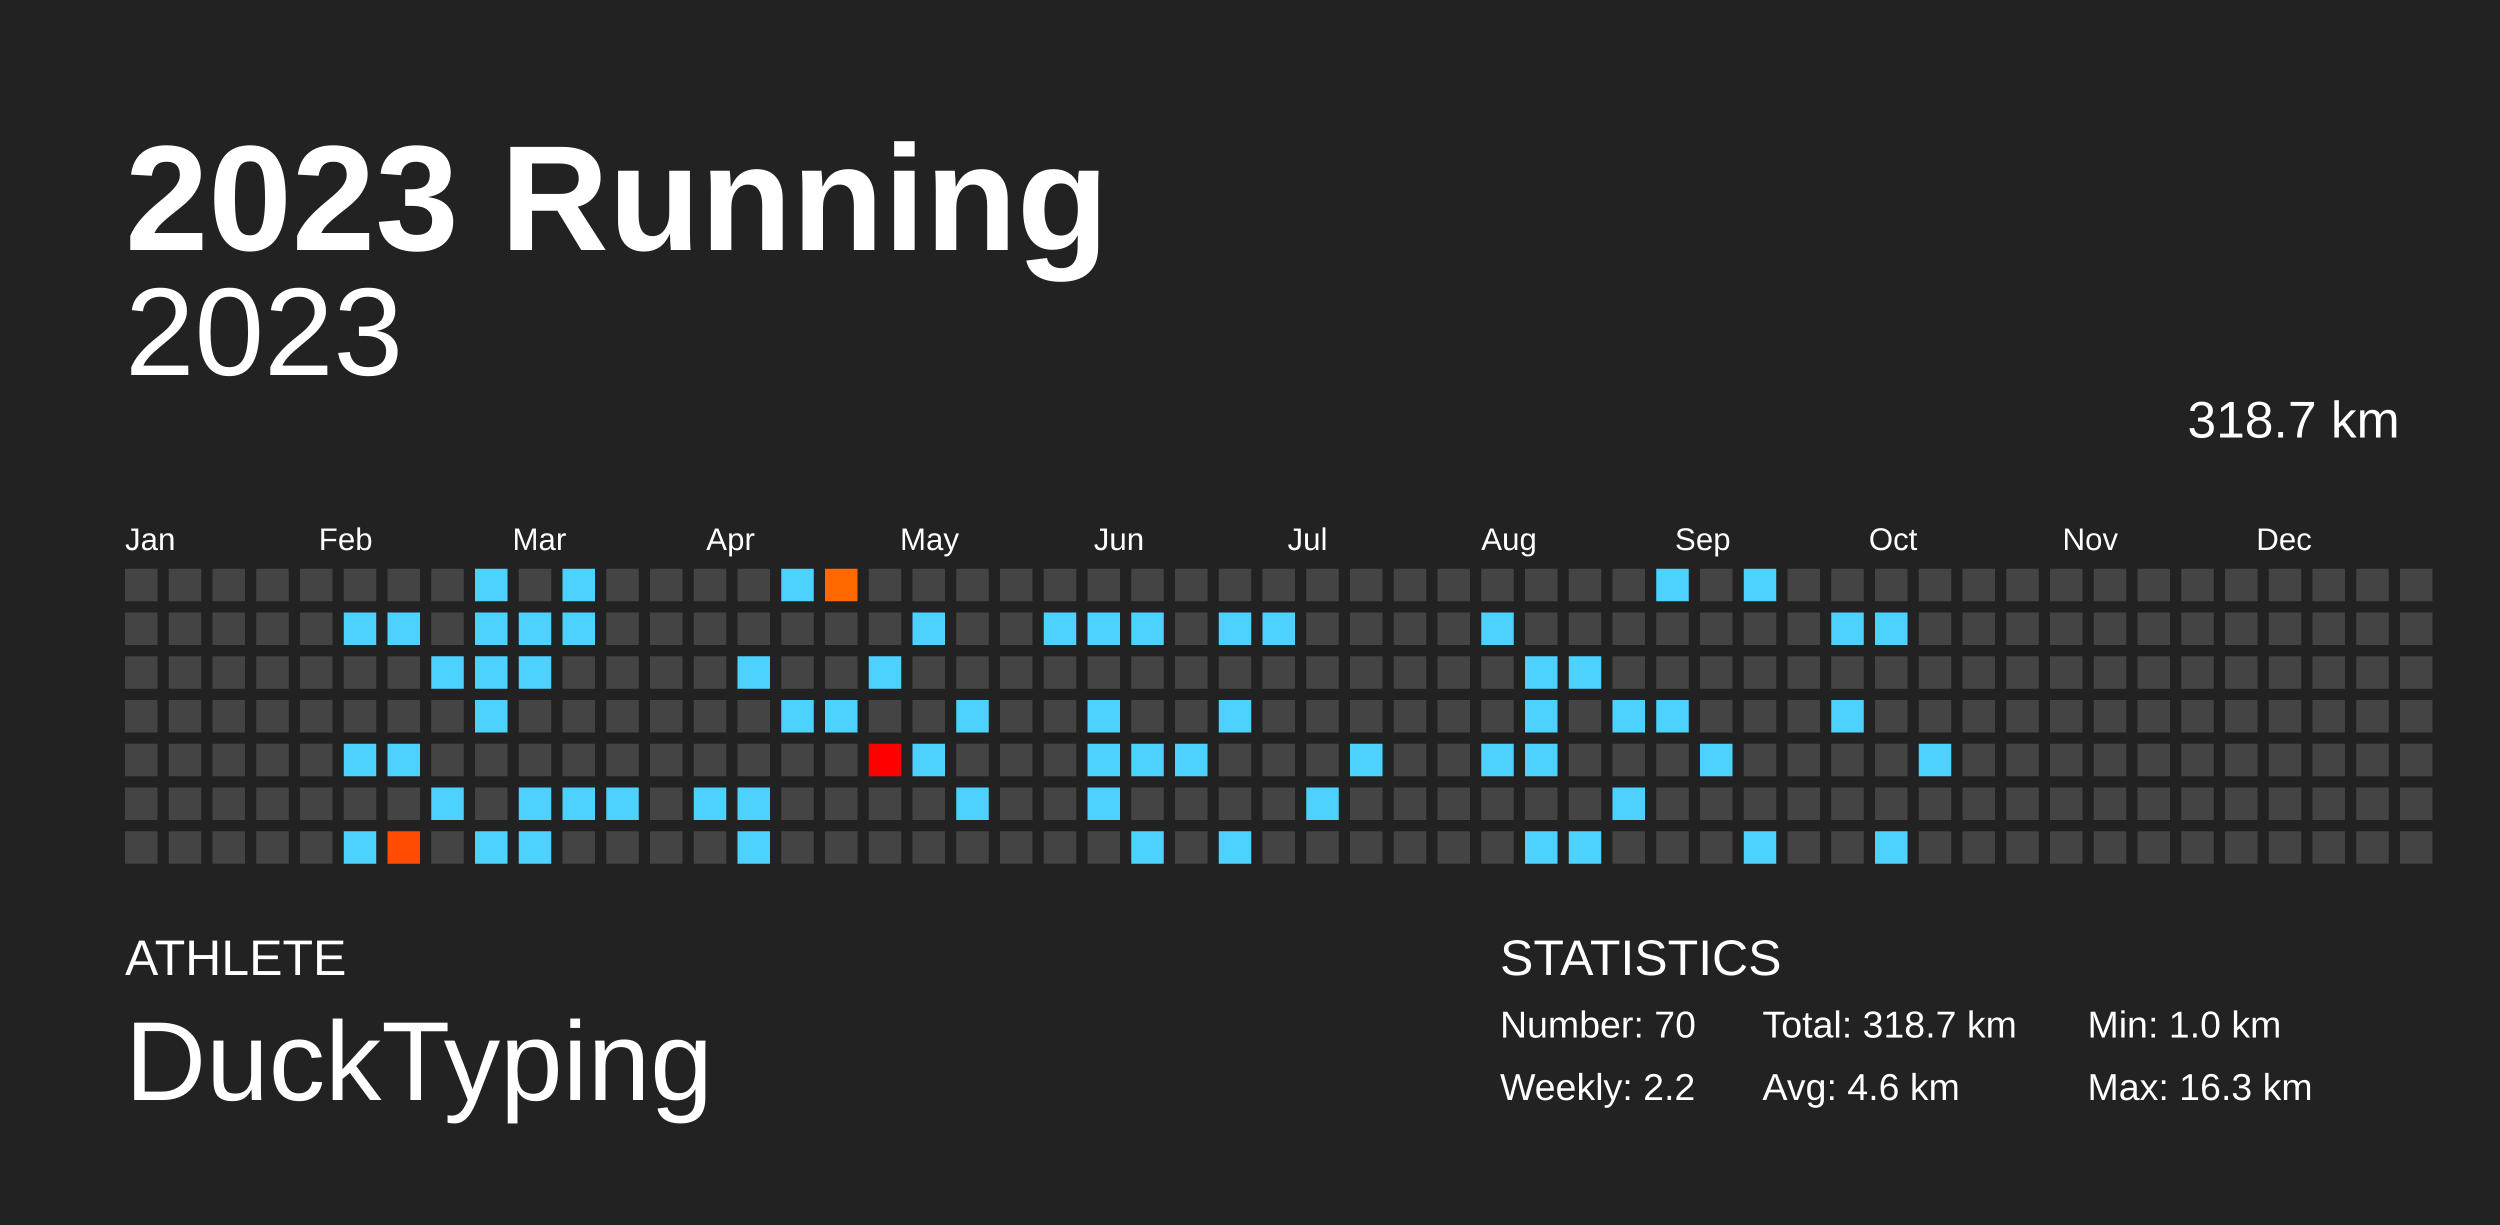
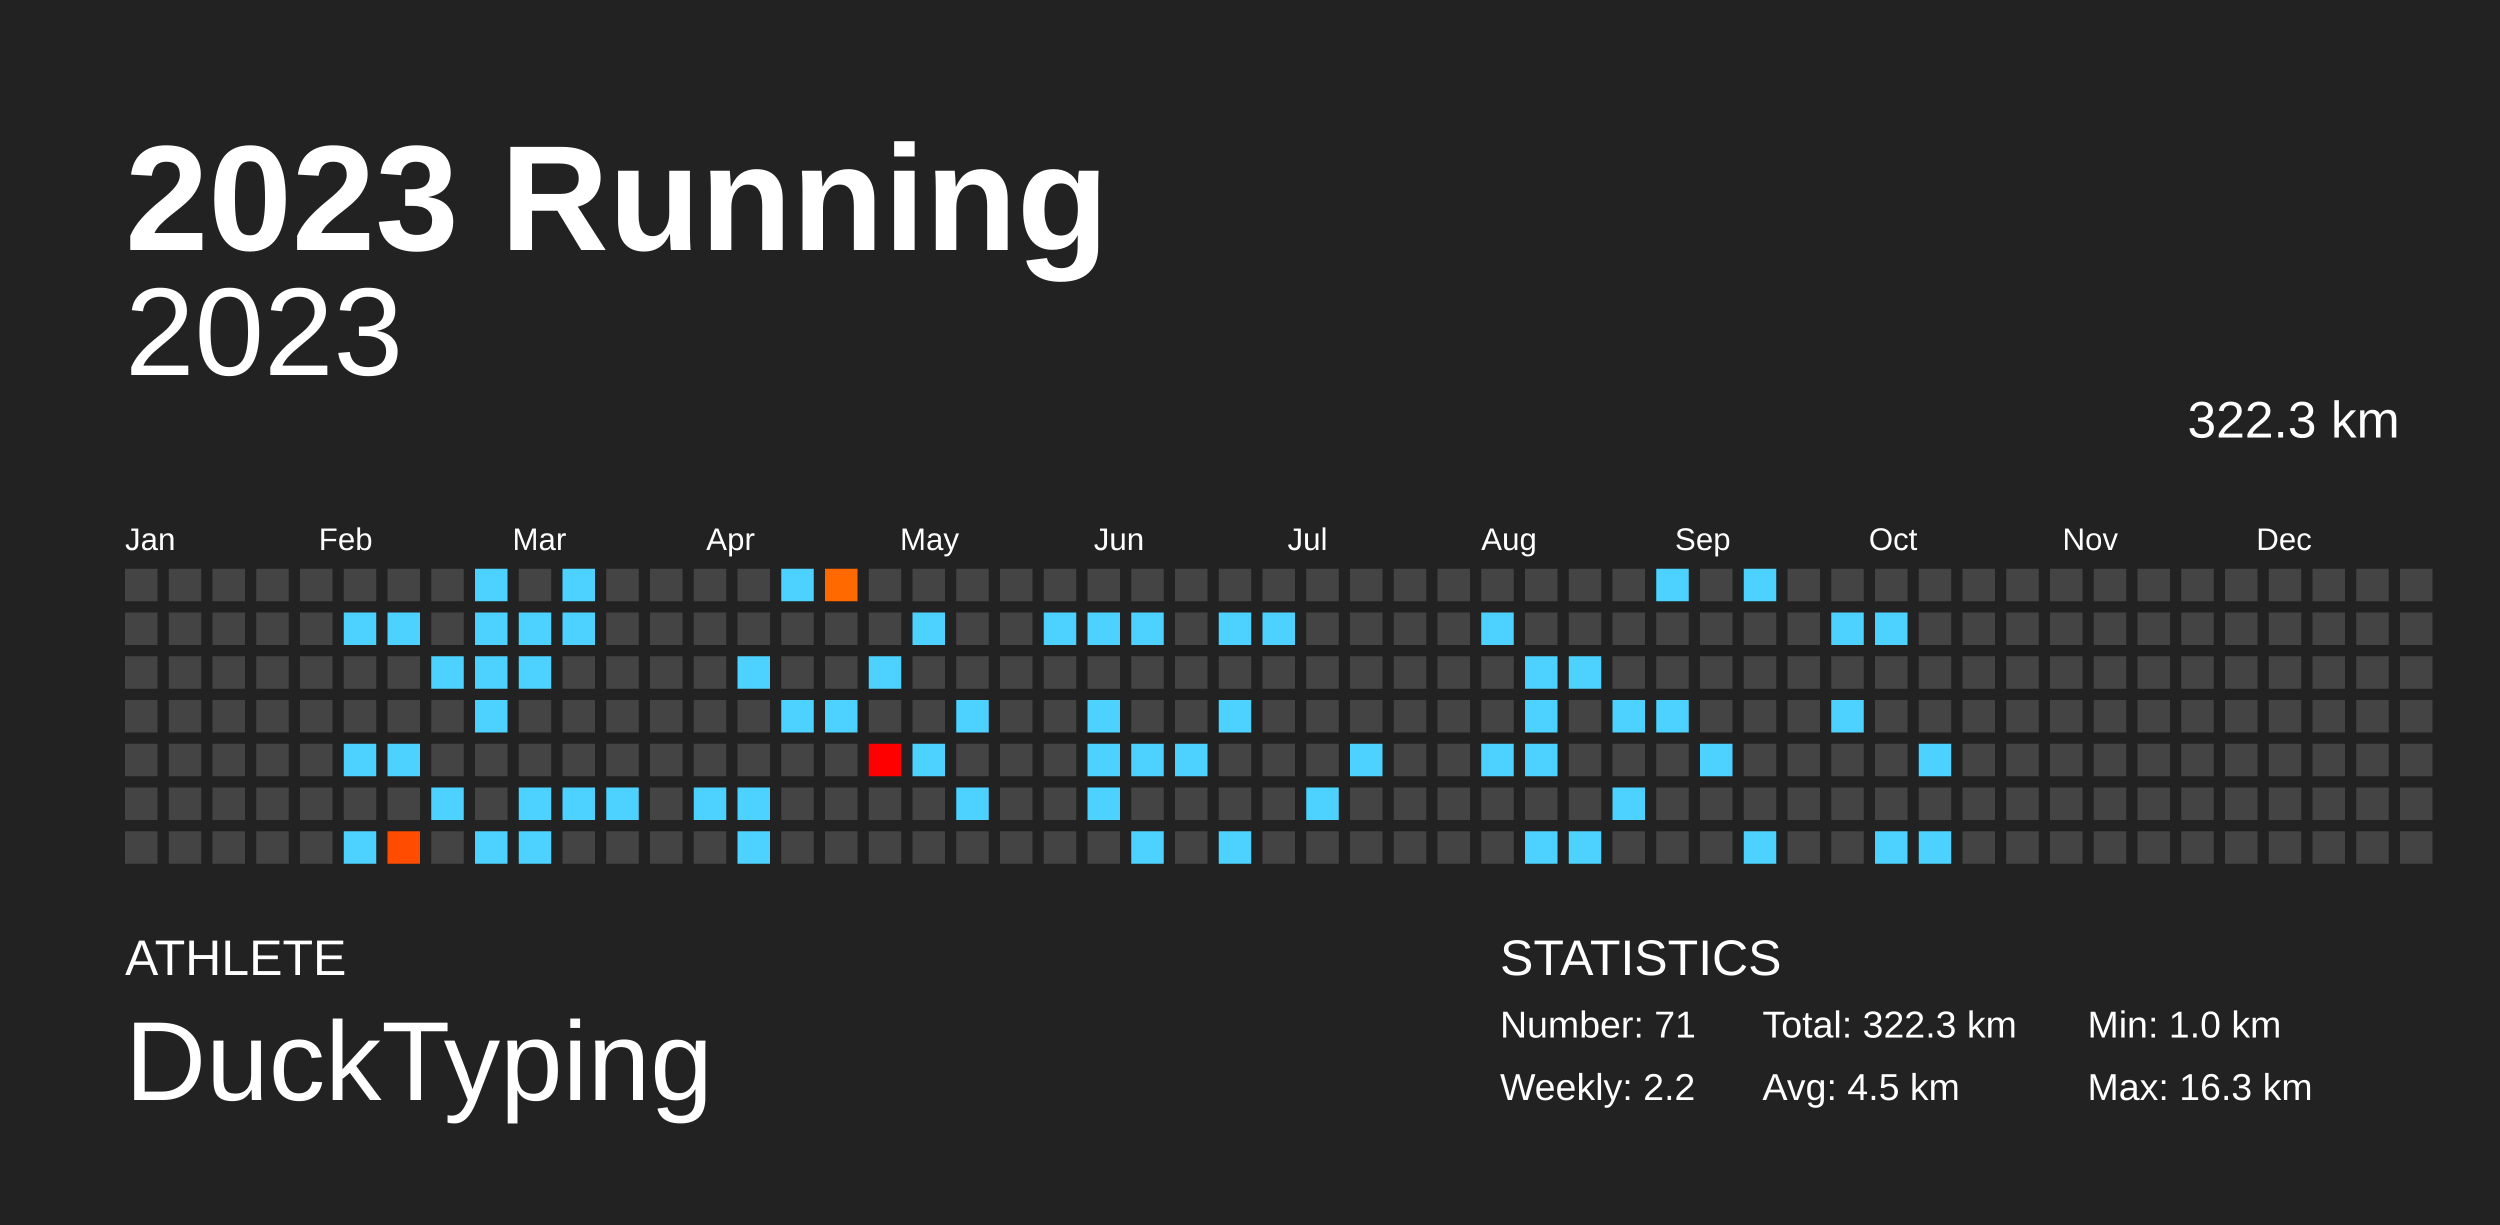
<svg xmlns="http://www.w3.org/2000/svg" baseProfile="full" height="98mm" version="1.1" viewBox="0,0,200,98" width="200mm">
  <defs />
  <rect fill="#222222" height="98" width="200" x="0" y="0" />
  <text fill="#FFFFFF" style="font-size:12px; font-family:Arial; font-weight:bold;" x="10" y="20">2023 Running</text>
  <text fill="#FFFFFF" style="font-size:4px; font-family:Arial" x="10" y="78">ATHLETE</text>
  <text fill="#FFFFFF" style="font-size:9px; font-family:Arial" x="10" y="88">DuckTyping</text>
  <text fill="#FFFFFF" style="font-size:4px; font-family:Arial" x="120" y="78">STATISTICS</text>
-   <text fill="#FFFFFF" style="font-size:3px; font-family:Arial" x="120" y="83">Number: 70</text>
+   <text fill="#FFFFFF" style="font-size:3px; font-family:Arial" x="120" y="83">Number: 71</text>
  <text fill="#FFFFFF" style="font-size:3px; font-family:Arial" x="120" y="88">Weekly: 2.2</text>
-   <text fill="#FFFFFF" style="font-size:3px; font-family:Arial" x="141" y="83">Total: 318.7 km</text>
-   <text fill="#FFFFFF" style="font-size:3px; font-family:Arial" x="141" y="88">Avg: 4.6 km</text>
+   <text fill="#FFFFFF" style="font-size:3px; font-family:Arial" x="141" y="83">Total: 322.3 km</text>
+   <text fill="#FFFFFF" style="font-size:3px; font-family:Arial" x="141" y="88">Avg: 4.5 km</text>
  <text fill="#FFFFFF" style="font-size:3px; font-family:Arial" x="167" y="83">Min: 1.0 km</text>
  <text fill="#FFFFFF" style="font-size:3px; font-family:Arial" x="167" y="88">Max: 16.3 km</text>
  <text alignment-baseline="hanging" fill="#FFFFFF" style="font-size:10.0px; font-family:Arial;" x="10" y="30">2023</text>
-   <text alignment-baseline="hanging" fill="#FFFFFF" style="font-size:4.125px; font-family:Arial;" x="175" y="35">318.7 km</text>
+   <text alignment-baseline="hanging" fill="#FFFFFF" style="font-size:4.125px; font-family:Arial;" x="175" y="35">322.3 km</text>
  <text fill="#FFFFFF" style="font-size:2.5px; font-family:Arial" x="10.0" y="44">Jan</text>
  <text fill="#FFFFFF" style="font-size:2.5px; font-family:Arial" x="25.5" y="44">Feb</text>
  <text fill="#FFFFFF" style="font-size:2.5px; font-family:Arial" x="41.0" y="44">Mar</text>
  <text fill="#FFFFFF" style="font-size:2.5px; font-family:Arial" x="56.5" y="44">Apr</text>
  <text fill="#FFFFFF" style="font-size:2.5px; font-family:Arial" x="72.0" y="44">May</text>
  <text fill="#FFFFFF" style="font-size:2.5px; font-family:Arial" x="87.5" y="44">Jun</text>
  <text fill="#FFFFFF" style="font-size:2.5px; font-family:Arial" x="103.0" y="44">Jul</text>
  <text fill="#FFFFFF" style="font-size:2.5px; font-family:Arial" x="118.5" y="44">Aug</text>
  <text fill="#FFFFFF" style="font-size:2.5px; font-family:Arial" x="134.0" y="44">Sep</text>
  <text fill="#FFFFFF" style="font-size:2.5px; font-family:Arial" x="149.5" y="44">Oct</text>
  <text fill="#FFFFFF" style="font-size:2.5px; font-family:Arial" x="165.0" y="44">Nov</text>
  <text fill="#FFFFFF" style="font-size:2.5px; font-family:Arial" x="180.5" y="44">Dec</text>
  <rect fill="#444444" height="2.6" width="2.6" x="10.0" y="45.5" />
  <rect fill="#444444" height="2.6" width="2.6" x="10.0" y="49.0" />
  <rect fill="#444444" height="2.6" width="2.6" x="10.0" y="52.5" />
  <rect fill="#444444" height="2.6" width="2.6" x="10.0" y="56.0" />
  <rect fill="#444444" height="2.6" width="2.6" x="10.0" y="59.5" />
  <rect fill="#444444" height="2.6" width="2.6" x="10.0" y="63.0" />
  <rect fill="#444444" height="2.6" width="2.6" x="10.0" y="66.5" />
  <rect fill="#444444" height="2.6" width="2.6" x="13.5" y="45.5" />
  <rect fill="#444444" height="2.6" width="2.6" x="13.5" y="49.0" />
  <rect fill="#444444" height="2.6" width="2.6" x="13.5" y="52.5" />
  <rect fill="#444444" height="2.6" width="2.6" x="13.5" y="56.0" />
  <rect fill="#444444" height="2.6" width="2.6" x="13.5" y="59.5" />
  <rect fill="#444444" height="2.6" width="2.6" x="13.5" y="63.0" />
  <rect fill="#444444" height="2.6" width="2.6" x="13.5" y="66.5" />
  <rect fill="#444444" height="2.6" width="2.6" x="17.0" y="45.5" />
  <rect fill="#444444" height="2.6" width="2.6" x="17.0" y="49.0" />
  <rect fill="#444444" height="2.6" width="2.6" x="17.0" y="52.5" />
  <rect fill="#444444" height="2.6" width="2.6" x="17.0" y="56.0" />
  <rect fill="#444444" height="2.6" width="2.6" x="17.0" y="59.5" />
  <rect fill="#444444" height="2.6" width="2.6" x="17.0" y="63.0" />
  <rect fill="#444444" height="2.6" width="2.6" x="17.0" y="66.5" />
  <rect fill="#444444" height="2.6" width="2.6" x="20.5" y="45.5" />
  <rect fill="#444444" height="2.6" width="2.6" x="20.5" y="49.0" />
  <rect fill="#444444" height="2.6" width="2.6" x="20.5" y="52.5" />
  <rect fill="#444444" height="2.6" width="2.6" x="20.5" y="56.0" />
  <rect fill="#444444" height="2.6" width="2.6" x="20.5" y="59.5" />
  <rect fill="#444444" height="2.6" width="2.6" x="20.5" y="63.0" />
  <rect fill="#444444" height="2.6" width="2.6" x="20.5" y="66.5" />
  <rect fill="#444444" height="2.6" width="2.6" x="24.0" y="45.5" />
  <rect fill="#444444" height="2.6" width="2.6" x="24.0" y="49.0" />
  <rect fill="#444444" height="2.6" width="2.6" x="24.0" y="52.5" />
  <rect fill="#444444" height="2.6" width="2.6" x="24.0" y="56.0" />
  <rect fill="#444444" height="2.6" width="2.6" x="24.0" y="59.5" />
  <rect fill="#444444" height="2.6" width="2.6" x="24.0" y="63.0" />
  <rect fill="#444444" height="2.6" width="2.6" x="24.0" y="66.5" />
  <rect fill="#444444" height="2.6" width="2.6" x="27.5" y="45.5" />
  <rect fill="#4dd2ff" height="2.6" width="2.6" x="27.5" y="49.0" />
  <rect fill="#444444" height="2.6" width="2.6" x="27.5" y="52.5" />
  <rect fill="#444444" height="2.6" width="2.6" x="27.5" y="56.0" />
  <rect fill="#4dd2ff" height="2.6" width="2.6" x="27.5" y="59.5" />
  <rect fill="#444444" height="2.6" width="2.6" x="27.5" y="63.0" />
  <rect fill="#4dd2ff" height="2.6" width="2.6" x="27.5" y="66.5" />
  <rect fill="#444444" height="2.6" width="2.6" x="31.0" y="45.5" />
  <rect fill="#4dd2ff" height="2.6" width="2.6" x="31.0" y="49.0" />
  <rect fill="#444444" height="2.6" width="2.6" x="31.0" y="52.5" />
  <rect fill="#444444" height="2.6" width="2.6" x="31.0" y="56.0" />
  <rect fill="#4dd2ff" height="2.6" width="2.6" x="31.0" y="59.5" />
  <rect fill="#444444" height="2.6" width="2.6" x="31.0" y="63.0" />
  <rect fill="#ff4c00" height="2.6" width="2.6" x="31.0" y="66.5" />
  <rect fill="#444444" height="2.6" width="2.6" x="34.5" y="45.5" />
  <rect fill="#444444" height="2.6" width="2.6" x="34.5" y="49.0" />
  <rect fill="#4dd2ff" height="2.6" width="2.6" x="34.5" y="52.5" />
  <rect fill="#444444" height="2.6" width="2.6" x="34.5" y="56.0" />
  <rect fill="#444444" height="2.6" width="2.6" x="34.5" y="59.5" />
  <rect fill="#4dd2ff" height="2.6" width="2.6" x="34.5" y="63.0" />
  <rect fill="#444444" height="2.6" width="2.6" x="34.5" y="66.5" />
  <rect fill="#4dd2ff" height="2.6" width="2.6" x="38.0" y="45.5" />
  <rect fill="#4dd2ff" height="2.6" width="2.6" x="38.0" y="49.0" />
  <rect fill="#4dd2ff" height="2.6" width="2.6" x="38.0" y="52.5" />
  <rect fill="#4dd2ff" height="2.6" width="2.6" x="38.0" y="56.0" />
  <rect fill="#444444" height="2.6" width="2.6" x="38.0" y="59.5" />
  <rect fill="#444444" height="2.6" width="2.6" x="38.0" y="63.0" />
  <rect fill="#4dd2ff" height="2.6" width="2.6" x="38.0" y="66.5" />
  <rect fill="#444444" height="2.6" width="2.6" x="41.5" y="45.5" />
  <rect fill="#4dd2ff" height="2.6" width="2.6" x="41.5" y="49.0" />
  <rect fill="#4dd2ff" height="2.6" width="2.6" x="41.5" y="52.5" />
  <rect fill="#444444" height="2.6" width="2.6" x="41.5" y="56.0" />
  <rect fill="#444444" height="2.6" width="2.6" x="41.5" y="59.5" />
  <rect fill="#4dd2ff" height="2.6" width="2.6" x="41.5" y="63.0" />
  <rect fill="#4dd2ff" height="2.6" width="2.6" x="41.5" y="66.5" />
  <rect fill="#4dd2ff" height="2.6" width="2.6" x="45.0" y="45.5" />
  <rect fill="#4dd2ff" height="2.6" width="2.6" x="45.0" y="49.0" />
  <rect fill="#444444" height="2.6" width="2.6" x="45.0" y="52.5" />
  <rect fill="#444444" height="2.6" width="2.6" x="45.0" y="56.0" />
  <rect fill="#444444" height="2.6" width="2.6" x="45.0" y="59.5" />
  <rect fill="#4dd2ff" height="2.6" width="2.6" x="45.0" y="63.0" />
  <rect fill="#444444" height="2.6" width="2.6" x="45.0" y="66.5" />
  <rect fill="#444444" height="2.6" width="2.6" x="48.5" y="45.5" />
  <rect fill="#444444" height="2.6" width="2.6" x="48.5" y="49.0" />
  <rect fill="#444444" height="2.6" width="2.6" x="48.5" y="52.5" />
  <rect fill="#444444" height="2.6" width="2.6" x="48.5" y="56.0" />
  <rect fill="#444444" height="2.6" width="2.6" x="48.5" y="59.5" />
  <rect fill="#4dd2ff" height="2.6" width="2.6" x="48.5" y="63.0" />
  <rect fill="#444444" height="2.6" width="2.6" x="48.5" y="66.5" />
  <rect fill="#444444" height="2.6" width="2.6" x="52.0" y="45.5" />
  <rect fill="#444444" height="2.6" width="2.6" x="52.0" y="49.0" />
  <rect fill="#444444" height="2.6" width="2.6" x="52.0" y="52.5" />
  <rect fill="#444444" height="2.6" width="2.6" x="52.0" y="56.0" />
  <rect fill="#444444" height="2.6" width="2.6" x="52.0" y="59.5" />
  <rect fill="#444444" height="2.6" width="2.6" x="52.0" y="63.0" />
  <rect fill="#444444" height="2.6" width="2.6" x="52.0" y="66.5" />
  <rect fill="#444444" height="2.6" width="2.6" x="55.5" y="45.5" />
  <rect fill="#444444" height="2.6" width="2.6" x="55.5" y="49.0" />
  <rect fill="#444444" height="2.6" width="2.6" x="55.5" y="52.5" />
  <rect fill="#444444" height="2.6" width="2.6" x="55.5" y="56.0" />
  <rect fill="#444444" height="2.6" width="2.6" x="55.5" y="59.5" />
  <rect fill="#4dd2ff" height="2.6" width="2.6" x="55.5" y="63.0" />
  <rect fill="#444444" height="2.6" width="2.6" x="55.5" y="66.5" />
  <rect fill="#444444" height="2.6" width="2.6" x="59.0" y="45.5" />
  <rect fill="#444444" height="2.6" width="2.6" x="59.0" y="49.0" />
  <rect fill="#4dd2ff" height="2.6" width="2.6" x="59.0" y="52.5" />
  <rect fill="#444444" height="2.6" width="2.6" x="59.0" y="56.0" />
  <rect fill="#444444" height="2.6" width="2.6" x="59.0" y="59.5" />
  <rect fill="#4dd2ff" height="2.6" width="2.6" x="59.0" y="63.0" />
  <rect fill="#4dd2ff" height="2.6" width="2.6" x="59.0" y="66.5" />
  <rect fill="#4dd2ff" height="2.6" width="2.6" x="62.5" y="45.5" />
  <rect fill="#444444" height="2.6" width="2.6" x="62.5" y="49.0" />
  <rect fill="#444444" height="2.6" width="2.6" x="62.5" y="52.5" />
  <rect fill="#4dd2ff" height="2.6" width="2.6" x="62.5" y="56.0" />
  <rect fill="#444444" height="2.6" width="2.6" x="62.5" y="59.5" />
  <rect fill="#444444" height="2.6" width="2.6" x="62.5" y="63.0" />
  <rect fill="#444444" height="2.6" width="2.6" x="62.5" y="66.5" />
  <rect fill="#ff6900" height="2.6" width="2.6" x="66.0" y="45.5" />
  <rect fill="#444444" height="2.6" width="2.6" x="66.0" y="49.0" />
  <rect fill="#444444" height="2.6" width="2.6" x="66.0" y="52.5" />
  <rect fill="#4dd2ff" height="2.6" width="2.6" x="66.0" y="56.0" />
  <rect fill="#444444" height="2.6" width="2.6" x="66.0" y="59.5" />
  <rect fill="#444444" height="2.6" width="2.6" x="66.0" y="63.0" />
  <rect fill="#444444" height="2.6" width="2.6" x="66.0" y="66.5" />
  <rect fill="#444444" height="2.6" width="2.6" x="69.5" y="45.5" />
  <rect fill="#444444" height="2.6" width="2.6" x="69.5" y="49.0" />
  <rect fill="#4dd2ff" height="2.6" width="2.6" x="69.5" y="52.5" />
  <rect fill="#444444" height="2.6" width="2.6" x="69.5" y="56.0" />
  <rect fill="#ff0000" height="2.6" width="2.6" x="69.5" y="59.5" />
  <rect fill="#444444" height="2.6" width="2.6" x="69.5" y="63.0" />
  <rect fill="#444444" height="2.6" width="2.6" x="69.5" y="66.5" />
  <rect fill="#444444" height="2.6" width="2.6" x="73.0" y="45.5" />
  <rect fill="#4dd2ff" height="2.6" width="2.6" x="73.0" y="49.0" />
  <rect fill="#444444" height="2.6" width="2.6" x="73.0" y="52.5" />
  <rect fill="#444444" height="2.6" width="2.6" x="73.0" y="56.0" />
  <rect fill="#4dd2ff" height="2.6" width="2.6" x="73.0" y="59.5" />
  <rect fill="#444444" height="2.6" width="2.6" x="73.0" y="63.0" />
  <rect fill="#444444" height="2.6" width="2.6" x="73.0" y="66.5" />
  <rect fill="#444444" height="2.6" width="2.6" x="76.5" y="45.5" />
  <rect fill="#444444" height="2.6" width="2.6" x="76.5" y="49.0" />
  <rect fill="#444444" height="2.6" width="2.6" x="76.5" y="52.5" />
  <rect fill="#4dd2ff" height="2.6" width="2.6" x="76.5" y="56.0" />
  <rect fill="#444444" height="2.6" width="2.6" x="76.5" y="59.5" />
  <rect fill="#4dd2ff" height="2.6" width="2.6" x="76.5" y="63.0" />
  <rect fill="#444444" height="2.6" width="2.6" x="76.5" y="66.5" />
  <rect fill="#444444" height="2.6" width="2.6" x="80.0" y="45.5" />
  <rect fill="#444444" height="2.6" width="2.6" x="80.0" y="49.0" />
  <rect fill="#444444" height="2.6" width="2.6" x="80.0" y="52.5" />
  <rect fill="#444444" height="2.6" width="2.6" x="80.0" y="56.0" />
  <rect fill="#444444" height="2.6" width="2.6" x="80.0" y="59.5" />
  <rect fill="#444444" height="2.6" width="2.6" x="80.0" y="63.0" />
  <rect fill="#444444" height="2.6" width="2.6" x="80.0" y="66.5" />
  <rect fill="#444444" height="2.6" width="2.6" x="83.5" y="45.5" />
  <rect fill="#4dd2ff" height="2.6" width="2.6" x="83.5" y="49.0" />
  <rect fill="#444444" height="2.6" width="2.6" x="83.5" y="52.5" />
  <rect fill="#444444" height="2.6" width="2.6" x="83.5" y="56.0" />
  <rect fill="#444444" height="2.6" width="2.6" x="83.5" y="59.5" />
  <rect fill="#444444" height="2.6" width="2.6" x="83.5" y="63.0" />
  <rect fill="#444444" height="2.6" width="2.6" x="83.5" y="66.5" />
  <rect fill="#444444" height="2.6" width="2.6" x="87.0" y="45.5" />
  <rect fill="#4dd2ff" height="2.6" width="2.6" x="87.0" y="49.0" />
  <rect fill="#444444" height="2.6" width="2.6" x="87.0" y="52.5" />
  <rect fill="#4dd2ff" height="2.6" width="2.6" x="87.0" y="56.0" />
  <rect fill="#4dd2ff" height="2.6" width="2.6" x="87.0" y="59.5" />
  <rect fill="#4dd2ff" height="2.6" width="2.6" x="87.0" y="63.0" />
  <rect fill="#444444" height="2.6" width="2.6" x="87.0" y="66.5" />
  <rect fill="#444444" height="2.6" width="2.6" x="90.5" y="45.5" />
  <rect fill="#4dd2ff" height="2.6" width="2.6" x="90.5" y="49.0" />
  <rect fill="#444444" height="2.6" width="2.6" x="90.5" y="52.5" />
  <rect fill="#444444" height="2.6" width="2.6" x="90.5" y="56.0" />
  <rect fill="#4dd2ff" height="2.6" width="2.6" x="90.5" y="59.5" />
  <rect fill="#444444" height="2.6" width="2.6" x="90.5" y="63.0" />
  <rect fill="#4dd2ff" height="2.6" width="2.6" x="90.5" y="66.5" />
  <rect fill="#444444" height="2.6" width="2.6" x="94.0" y="45.5" />
  <rect fill="#444444" height="2.6" width="2.6" x="94.0" y="49.0" />
  <rect fill="#444444" height="2.6" width="2.6" x="94.0" y="52.5" />
  <rect fill="#444444" height="2.6" width="2.6" x="94.0" y="56.0" />
  <rect fill="#4dd2ff" height="2.6" width="2.6" x="94.0" y="59.5" />
  <rect fill="#444444" height="2.6" width="2.6" x="94.0" y="63.0" />
  <rect fill="#444444" height="2.6" width="2.6" x="94.0" y="66.5" />
  <rect fill="#444444" height="2.6" width="2.6" x="97.5" y="45.5" />
  <rect fill="#4dd2ff" height="2.6" width="2.6" x="97.5" y="49.0" />
  <rect fill="#444444" height="2.6" width="2.6" x="97.5" y="52.5" />
  <rect fill="#4dd2ff" height="2.6" width="2.6" x="97.5" y="56.0" />
  <rect fill="#444444" height="2.6" width="2.6" x="97.5" y="59.5" />
  <rect fill="#444444" height="2.6" width="2.6" x="97.5" y="63.0" />
  <rect fill="#4dd2ff" height="2.6" width="2.6" x="97.5" y="66.5" />
  <rect fill="#444444" height="2.6" width="2.6" x="101.0" y="45.5" />
  <rect fill="#4dd2ff" height="2.6" width="2.6" x="101.0" y="49.0" />
  <rect fill="#444444" height="2.6" width="2.6" x="101.0" y="52.5" />
  <rect fill="#444444" height="2.6" width="2.6" x="101.0" y="56.0" />
  <rect fill="#444444" height="2.6" width="2.6" x="101.0" y="59.5" />
  <rect fill="#444444" height="2.6" width="2.6" x="101.0" y="63.0" />
  <rect fill="#444444" height="2.6" width="2.6" x="101.0" y="66.5" />
  <rect fill="#444444" height="2.6" width="2.6" x="104.5" y="45.5" />
  <rect fill="#444444" height="2.6" width="2.6" x="104.5" y="49.0" />
  <rect fill="#444444" height="2.6" width="2.6" x="104.5" y="52.5" />
  <rect fill="#444444" height="2.6" width="2.6" x="104.5" y="56.0" />
  <rect fill="#444444" height="2.6" width="2.6" x="104.5" y="59.5" />
  <rect fill="#4dd2ff" height="2.6" width="2.6" x="104.5" y="63.0" />
  <rect fill="#444444" height="2.6" width="2.6" x="104.5" y="66.5" />
  <rect fill="#444444" height="2.6" width="2.6" x="108.0" y="45.5" />
  <rect fill="#444444" height="2.6" width="2.6" x="108.0" y="49.0" />
  <rect fill="#444444" height="2.6" width="2.6" x="108.0" y="52.5" />
  <rect fill="#444444" height="2.6" width="2.6" x="108.0" y="56.0" />
  <rect fill="#4dd2ff" height="2.6" width="2.6" x="108.0" y="59.5" />
  <rect fill="#444444" height="2.6" width="2.6" x="108.0" y="63.0" />
  <rect fill="#444444" height="2.6" width="2.6" x="108.0" y="66.5" />
  <rect fill="#444444" height="2.6" width="2.6" x="111.5" y="45.5" />
  <rect fill="#444444" height="2.6" width="2.6" x="111.5" y="49.0" />
  <rect fill="#444444" height="2.6" width="2.6" x="111.5" y="52.5" />
  <rect fill="#444444" height="2.6" width="2.6" x="111.5" y="56.0" />
  <rect fill="#444444" height="2.6" width="2.6" x="111.5" y="59.5" />
  <rect fill="#444444" height="2.6" width="2.6" x="111.5" y="63.0" />
  <rect fill="#444444" height="2.6" width="2.6" x="111.5" y="66.5" />
  <rect fill="#444444" height="2.6" width="2.6" x="115.0" y="45.5" />
  <rect fill="#444444" height="2.6" width="2.6" x="115.0" y="49.0" />
  <rect fill="#444444" height="2.6" width="2.6" x="115.0" y="52.5" />
  <rect fill="#444444" height="2.6" width="2.6" x="115.0" y="56.0" />
  <rect fill="#444444" height="2.6" width="2.6" x="115.0" y="59.5" />
  <rect fill="#444444" height="2.6" width="2.6" x="115.0" y="63.0" />
  <rect fill="#444444" height="2.6" width="2.6" x="115.0" y="66.5" />
  <rect fill="#444444" height="2.6" width="2.6" x="118.5" y="45.5" />
  <rect fill="#4dd2ff" height="2.6" width="2.6" x="118.5" y="49.0" />
  <rect fill="#444444" height="2.6" width="2.6" x="118.5" y="52.5" />
  <rect fill="#444444" height="2.6" width="2.6" x="118.5" y="56.0" />
  <rect fill="#4dd2ff" height="2.6" width="2.6" x="118.5" y="59.5" />
  <rect fill="#444444" height="2.6" width="2.6" x="118.5" y="63.0" />
  <rect fill="#444444" height="2.6" width="2.6" x="118.5" y="66.5" />
  <rect fill="#444444" height="2.6" width="2.6" x="122.0" y="45.5" />
  <rect fill="#444444" height="2.6" width="2.6" x="122.0" y="49.0" />
  <rect fill="#4dd2ff" height="2.6" width="2.6" x="122.0" y="52.5" />
  <rect fill="#4dd2ff" height="2.6" width="2.6" x="122.0" y="56.0" />
  <rect fill="#4dd2ff" height="2.6" width="2.6" x="122.0" y="59.5" />
  <rect fill="#444444" height="2.6" width="2.6" x="122.0" y="63.0" />
  <rect fill="#4dd2ff" height="2.6" width="2.6" x="122.0" y="66.5" />
  <rect fill="#444444" height="2.6" width="2.6" x="125.5" y="45.5" />
  <rect fill="#444444" height="2.6" width="2.6" x="125.5" y="49.0" />
  <rect fill="#4dd2ff" height="2.6" width="2.6" x="125.5" y="52.5" />
  <rect fill="#444444" height="2.6" width="2.6" x="125.5" y="56.0" />
  <rect fill="#444444" height="2.6" width="2.6" x="125.5" y="59.5" />
  <rect fill="#444444" height="2.6" width="2.6" x="125.5" y="63.0" />
  <rect fill="#4dd2ff" height="2.6" width="2.6" x="125.5" y="66.5" />
  <rect fill="#444444" height="2.6" width="2.6" x="129.0" y="45.5" />
  <rect fill="#444444" height="2.6" width="2.6" x="129.0" y="49.0" />
  <rect fill="#444444" height="2.6" width="2.6" x="129.0" y="52.5" />
  <rect fill="#4dd2ff" height="2.6" width="2.6" x="129.0" y="56.0" />
  <rect fill="#444444" height="2.6" width="2.6" x="129.0" y="59.5" />
  <rect fill="#4dd2ff" height="2.6" width="2.6" x="129.0" y="63.0" />
  <rect fill="#444444" height="2.6" width="2.6" x="129.0" y="66.5" />
  <rect fill="#4dd2ff" height="2.6" width="2.6" x="132.5" y="45.5" />
  <rect fill="#444444" height="2.6" width="2.6" x="132.5" y="49.0" />
  <rect fill="#444444" height="2.6" width="2.6" x="132.5" y="52.5" />
  <rect fill="#4dd2ff" height="2.6" width="2.6" x="132.5" y="56.0" />
  <rect fill="#444444" height="2.6" width="2.6" x="132.5" y="59.5" />
  <rect fill="#444444" height="2.6" width="2.6" x="132.5" y="63.0" />
  <rect fill="#444444" height="2.6" width="2.6" x="132.5" y="66.5" />
  <rect fill="#444444" height="2.6" width="2.6" x="136.0" y="45.5" />
  <rect fill="#444444" height="2.6" width="2.6" x="136.0" y="49.0" />
  <rect fill="#444444" height="2.6" width="2.6" x="136.0" y="52.5" />
  <rect fill="#444444" height="2.6" width="2.6" x="136.0" y="56.0" />
  <rect fill="#4dd2ff" height="2.6" width="2.6" x="136.0" y="59.5" />
  <rect fill="#444444" height="2.6" width="2.6" x="136.0" y="63.0" />
  <rect fill="#444444" height="2.6" width="2.6" x="136.0" y="66.5" />
  <rect fill="#4dd2ff" height="2.6" width="2.6" x="139.5" y="45.5" />
  <rect fill="#444444" height="2.6" width="2.6" x="139.5" y="49.0" />
  <rect fill="#444444" height="2.6" width="2.6" x="139.5" y="52.5" />
  <rect fill="#444444" height="2.6" width="2.6" x="139.5" y="56.0" />
  <rect fill="#444444" height="2.6" width="2.6" x="139.5" y="59.5" />
  <rect fill="#444444" height="2.6" width="2.6" x="139.5" y="63.0" />
  <rect fill="#4dd2ff" height="2.6" width="2.6" x="139.5" y="66.5" />
  <rect fill="#444444" height="2.6" width="2.6" x="143.0" y="45.5" />
  <rect fill="#444444" height="2.6" width="2.6" x="143.0" y="49.0" />
  <rect fill="#444444" height="2.6" width="2.6" x="143.0" y="52.5" />
  <rect fill="#444444" height="2.6" width="2.6" x="143.0" y="56.0" />
  <rect fill="#444444" height="2.6" width="2.6" x="143.0" y="59.5" />
  <rect fill="#444444" height="2.6" width="2.6" x="143.0" y="63.0" />
  <rect fill="#444444" height="2.6" width="2.6" x="143.0" y="66.5" />
  <rect fill="#444444" height="2.6" width="2.6" x="146.5" y="45.5" />
  <rect fill="#4dd2ff" height="2.6" width="2.6" x="146.5" y="49.0" />
  <rect fill="#444444" height="2.6" width="2.6" x="146.5" y="52.5" />
  <rect fill="#4dd2ff" height="2.6" width="2.6" x="146.5" y="56.0" />
  <rect fill="#444444" height="2.6" width="2.6" x="146.5" y="59.5" />
  <rect fill="#444444" height="2.6" width="2.6" x="146.5" y="63.0" />
  <rect fill="#444444" height="2.6" width="2.6" x="146.5" y="66.5" />
  <rect fill="#444444" height="2.6" width="2.6" x="150.0" y="45.5" />
  <rect fill="#4dd2ff" height="2.6" width="2.6" x="150.0" y="49.0" />
  <rect fill="#444444" height="2.6" width="2.6" x="150.0" y="52.5" />
  <rect fill="#444444" height="2.6" width="2.6" x="150.0" y="56.0" />
  <rect fill="#444444" height="2.6" width="2.6" x="150.0" y="59.5" />
  <rect fill="#444444" height="2.6" width="2.6" x="150.0" y="63.0" />
  <rect fill="#4dd2ff" height="2.6" width="2.6" x="150.0" y="66.5" />
  <rect fill="#444444" height="2.6" width="2.6" x="153.5" y="45.5" />
  <rect fill="#444444" height="2.6" width="2.6" x="153.5" y="49.0" />
  <rect fill="#444444" height="2.6" width="2.6" x="153.5" y="52.5" />
  <rect fill="#444444" height="2.6" width="2.6" x="153.5" y="56.0" />
  <rect fill="#4dd2ff" height="2.6" width="2.6" x="153.5" y="59.5" />
  <rect fill="#444444" height="2.6" width="2.6" x="153.5" y="63.0" />
-   <rect fill="#444444" height="2.6" width="2.6" x="153.5" y="66.5" />
+   <rect fill="#4dd2ff" height="2.6" width="2.6" x="153.5" y="66.5" />
  <rect fill="#444444" height="2.6" width="2.6" x="157.0" y="45.5" />
  <rect fill="#444444" height="2.6" width="2.6" x="157.0" y="49.0" />
  <rect fill="#444444" height="2.6" width="2.6" x="157.0" y="52.5" />
  <rect fill="#444444" height="2.6" width="2.6" x="157.0" y="56.0" />
  <rect fill="#444444" height="2.6" width="2.6" x="157.0" y="59.5" />
  <rect fill="#444444" height="2.6" width="2.6" x="157.0" y="63.0" />
  <rect fill="#444444" height="2.6" width="2.6" x="157.0" y="66.5" />
  <rect fill="#444444" height="2.6" width="2.6" x="160.5" y="45.5" />
  <rect fill="#444444" height="2.6" width="2.6" x="160.5" y="49.0" />
  <rect fill="#444444" height="2.6" width="2.6" x="160.5" y="52.5" />
  <rect fill="#444444" height="2.6" width="2.6" x="160.5" y="56.0" />
  <rect fill="#444444" height="2.6" width="2.6" x="160.5" y="59.5" />
  <rect fill="#444444" height="2.6" width="2.6" x="160.5" y="63.0" />
  <rect fill="#444444" height="2.6" width="2.6" x="160.5" y="66.5" />
  <rect fill="#444444" height="2.6" width="2.6" x="164.0" y="45.5" />
  <rect fill="#444444" height="2.6" width="2.6" x="164.0" y="49.0" />
  <rect fill="#444444" height="2.6" width="2.6" x="164.0" y="52.5" />
  <rect fill="#444444" height="2.6" width="2.6" x="164.0" y="56.0" />
  <rect fill="#444444" height="2.6" width="2.6" x="164.0" y="59.5" />
  <rect fill="#444444" height="2.6" width="2.6" x="164.0" y="63.0" />
  <rect fill="#444444" height="2.6" width="2.6" x="164.0" y="66.5" />
  <rect fill="#444444" height="2.6" width="2.6" x="167.5" y="45.5" />
  <rect fill="#444444" height="2.6" width="2.6" x="167.5" y="49.0" />
  <rect fill="#444444" height="2.6" width="2.6" x="167.5" y="52.5" />
  <rect fill="#444444" height="2.6" width="2.6" x="167.5" y="56.0" />
  <rect fill="#444444" height="2.6" width="2.6" x="167.5" y="59.5" />
  <rect fill="#444444" height="2.6" width="2.6" x="167.5" y="63.0" />
  <rect fill="#444444" height="2.6" width="2.6" x="167.5" y="66.5" />
  <rect fill="#444444" height="2.6" width="2.6" x="171.0" y="45.5" />
  <rect fill="#444444" height="2.6" width="2.6" x="171.0" y="49.0" />
  <rect fill="#444444" height="2.6" width="2.6" x="171.0" y="52.5" />
  <rect fill="#444444" height="2.6" width="2.6" x="171.0" y="56.0" />
  <rect fill="#444444" height="2.6" width="2.6" x="171.0" y="59.5" />
  <rect fill="#444444" height="2.6" width="2.6" x="171.0" y="63.0" />
  <rect fill="#444444" height="2.6" width="2.6" x="171.0" y="66.5" />
  <rect fill="#444444" height="2.6" width="2.6" x="174.5" y="45.5" />
  <rect fill="#444444" height="2.6" width="2.6" x="174.5" y="49.0" />
  <rect fill="#444444" height="2.6" width="2.6" x="174.5" y="52.5" />
  <rect fill="#444444" height="2.6" width="2.6" x="174.5" y="56.0" />
  <rect fill="#444444" height="2.6" width="2.6" x="174.5" y="59.5" />
  <rect fill="#444444" height="2.6" width="2.6" x="174.5" y="63.0" />
  <rect fill="#444444" height="2.6" width="2.6" x="174.5" y="66.5" />
  <rect fill="#444444" height="2.6" width="2.6" x="178.0" y="45.5" />
  <rect fill="#444444" height="2.6" width="2.6" x="178.0" y="49.0" />
  <rect fill="#444444" height="2.6" width="2.6" x="178.0" y="52.5" />
  <rect fill="#444444" height="2.6" width="2.6" x="178.0" y="56.0" />
  <rect fill="#444444" height="2.6" width="2.6" x="178.0" y="59.5" />
  <rect fill="#444444" height="2.6" width="2.6" x="178.0" y="63.0" />
  <rect fill="#444444" height="2.6" width="2.6" x="178.0" y="66.5" />
  <rect fill="#444444" height="2.6" width="2.6" x="181.5" y="45.5" />
  <rect fill="#444444" height="2.6" width="2.6" x="181.5" y="49.0" />
  <rect fill="#444444" height="2.6" width="2.6" x="181.5" y="52.5" />
  <rect fill="#444444" height="2.6" width="2.6" x="181.5" y="56.0" />
  <rect fill="#444444" height="2.6" width="2.6" x="181.5" y="59.5" />
  <rect fill="#444444" height="2.6" width="2.6" x="181.5" y="63.0" />
  <rect fill="#444444" height="2.6" width="2.6" x="181.5" y="66.5" />
  <rect fill="#444444" height="2.6" width="2.6" x="185.0" y="45.5" />
  <rect fill="#444444" height="2.6" width="2.6" x="185.0" y="49.0" />
  <rect fill="#444444" height="2.6" width="2.6" x="185.0" y="52.5" />
  <rect fill="#444444" height="2.6" width="2.6" x="185.0" y="56.0" />
  <rect fill="#444444" height="2.6" width="2.6" x="185.0" y="59.5" />
  <rect fill="#444444" height="2.6" width="2.6" x="185.0" y="63.0" />
  <rect fill="#444444" height="2.6" width="2.6" x="185.0" y="66.5" />
  <rect fill="#444444" height="2.6" width="2.6" x="188.5" y="45.5" />
  <rect fill="#444444" height="2.6" width="2.6" x="188.5" y="49.0" />
  <rect fill="#444444" height="2.6" width="2.6" x="188.5" y="52.5" />
  <rect fill="#444444" height="2.6" width="2.6" x="188.5" y="56.0" />
  <rect fill="#444444" height="2.6" width="2.6" x="188.5" y="59.5" />
  <rect fill="#444444" height="2.6" width="2.6" x="188.5" y="63.0" />
  <rect fill="#444444" height="2.6" width="2.6" x="188.5" y="66.5" />
  <rect fill="#444444" height="2.6" width="2.6" x="192.0" y="45.5" />
  <rect fill="#444444" height="2.6" width="2.6" x="192.0" y="49.0" />
  <rect fill="#444444" height="2.6" width="2.6" x="192.0" y="52.5" />
  <rect fill="#444444" height="2.6" width="2.6" x="192.0" y="56.0" />
  <rect fill="#444444" height="2.6" width="2.6" x="192.0" y="59.5" />
  <rect fill="#444444" height="2.6" width="2.6" x="192.0" y="63.0" />
  <rect fill="#444444" height="2.6" width="2.6" x="192.0" y="66.5" />
</svg>
